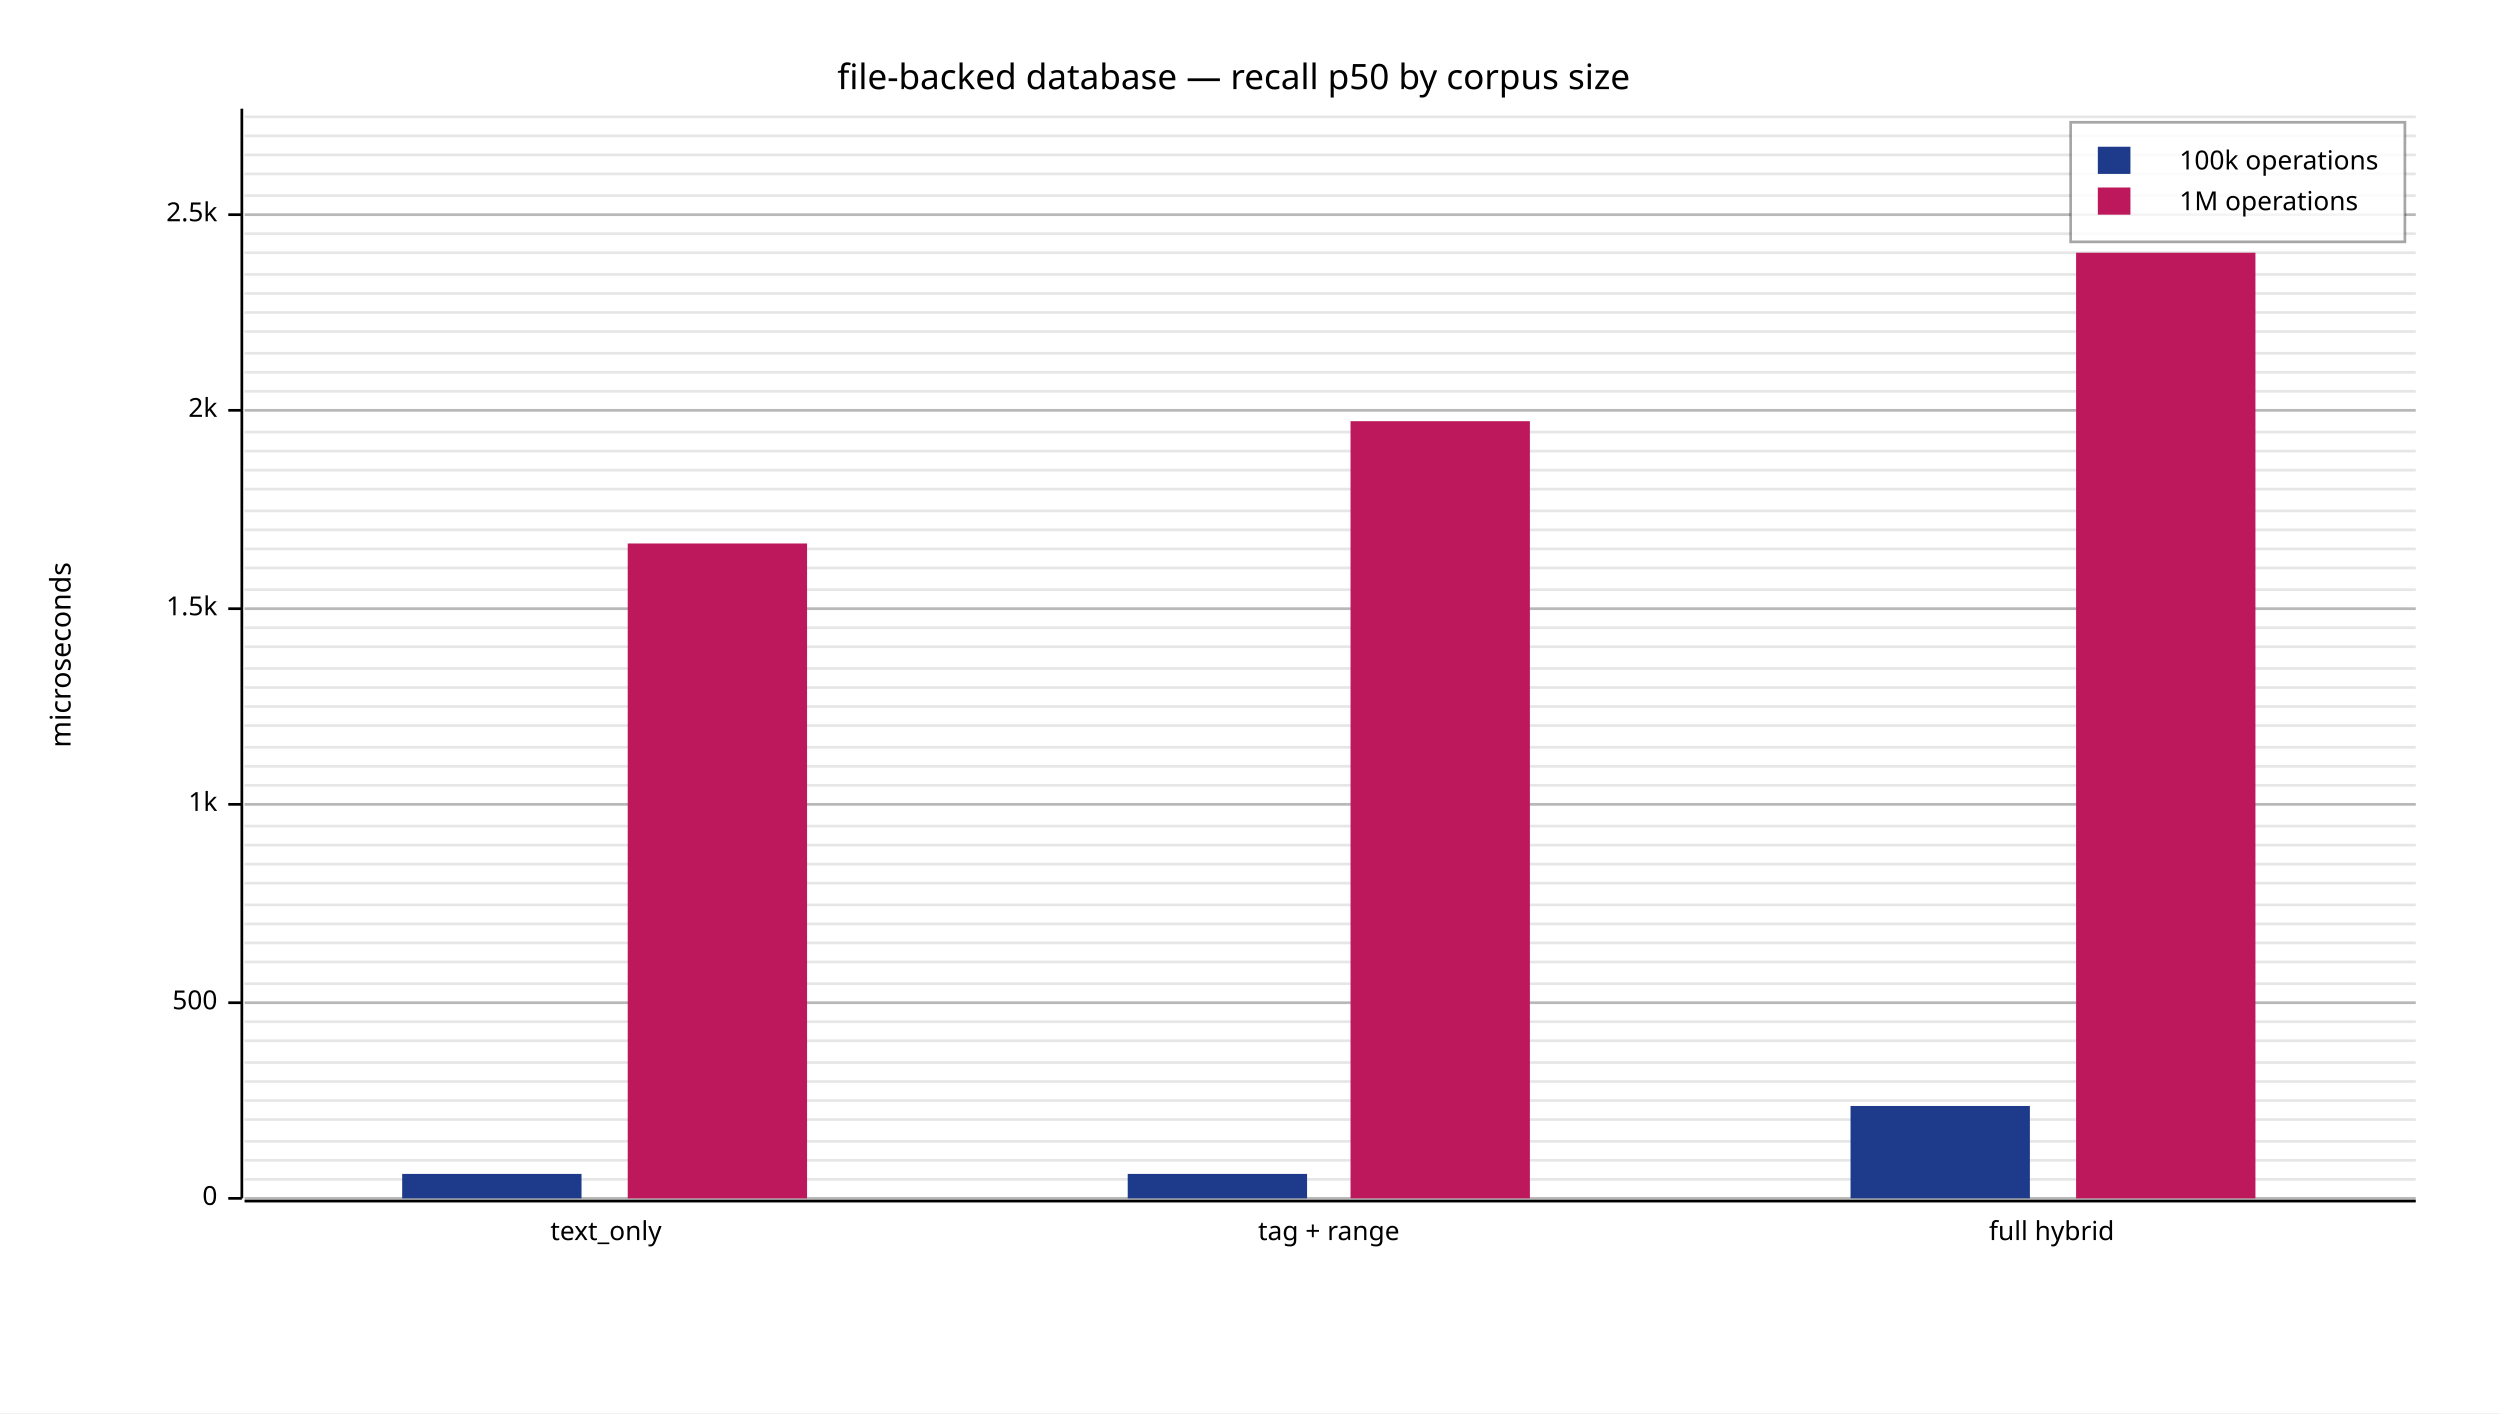
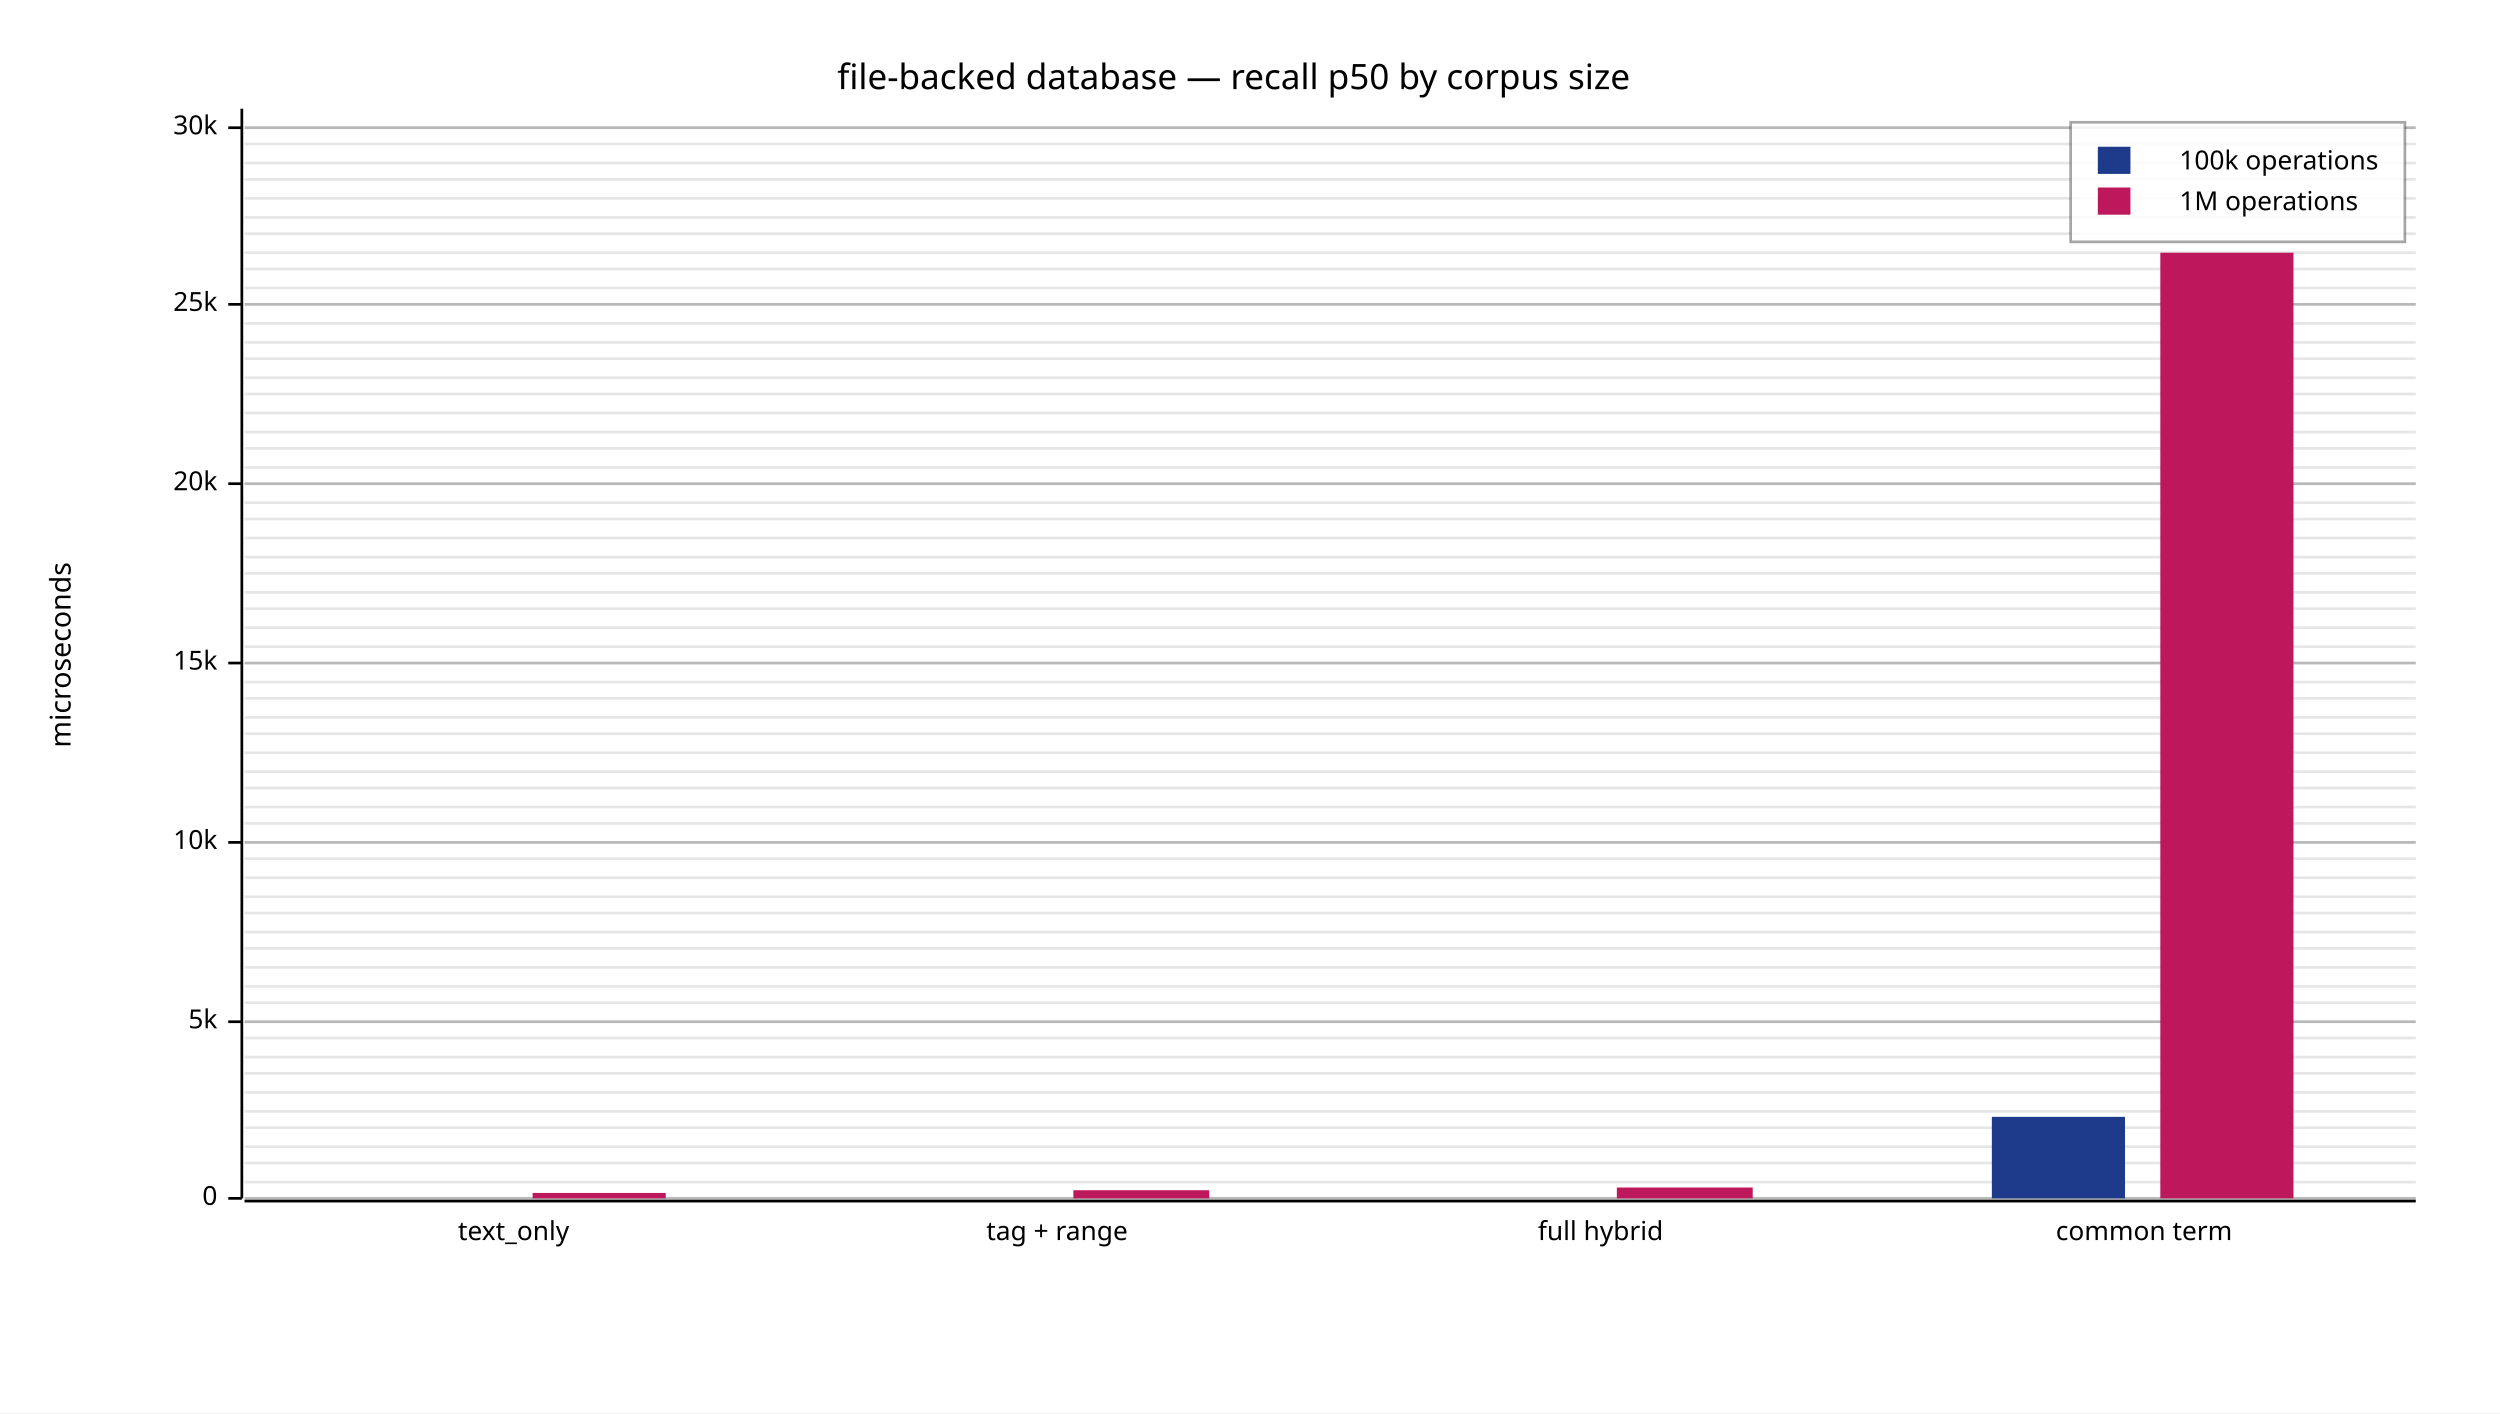
<svg xmlns="http://www.w3.org/2000/svg" width="920" height="520" viewBox="0 0 920 520">
  <rect x="0" y="0" width="920" height="520" opacity="1" fill="#FFFFFF" stroke="none" />
  <text x="454" y="23" dy="0.76em" text-anchor="middle" font-family="sans-serif" font-size="12.903" opacity="1" fill="#000000">
file-backed database — recall p50 by corpus size
</text>
  <line opacity="0.1" stroke="#000000" stroke-width="1" x1="90" y1="441" x2="889" y2="441" />
-   <line opacity="0.1" stroke="#000000" stroke-width="1" x1="90" y1="434" x2="889" y2="434" />
-   <line opacity="0.1" stroke="#000000" stroke-width="1" x1="90" y1="427" x2="889" y2="427" />
-   <line opacity="0.1" stroke="#000000" stroke-width="1" x1="90" y1="420" x2="889" y2="420" />
-   <line opacity="0.1" stroke="#000000" stroke-width="1" x1="90" y1="412" x2="889" y2="412" />
-   <line opacity="0.1" stroke="#000000" stroke-width="1" x1="90" y1="405" x2="889" y2="405" />
-   <line opacity="0.1" stroke="#000000" stroke-width="1" x1="90" y1="398" x2="889" y2="398" />
-   <line opacity="0.1" stroke="#000000" stroke-width="1" x1="90" y1="391" x2="889" y2="391" />
-   <line opacity="0.1" stroke="#000000" stroke-width="1" x1="90" y1="383" x2="889" y2="383" />
+   <line opacity="0.1" stroke="#000000" stroke-width="1" x1="90" y1="435" x2="889" y2="435" />
+   <line opacity="0.1" stroke="#000000" stroke-width="1" x1="90" y1="428" x2="889" y2="428" />
+   <line opacity="0.1" stroke="#000000" stroke-width="1" x1="90" y1="422" x2="889" y2="422" />
+   <line opacity="0.1" stroke="#000000" stroke-width="1" x1="90" y1="415" x2="889" y2="415" />
+   <line opacity="0.1" stroke="#000000" stroke-width="1" x1="90" y1="409" x2="889" y2="409" />
+   <line opacity="0.1" stroke="#000000" stroke-width="1" x1="90" y1="402" x2="889" y2="402" />
+   <line opacity="0.1" stroke="#000000" stroke-width="1" x1="90" y1="395" x2="889" y2="395" />
+   <line opacity="0.1" stroke="#000000" stroke-width="1" x1="90" y1="389" x2="889" y2="389" />
+   <line opacity="0.1" stroke="#000000" stroke-width="1" x1="90" y1="382" x2="889" y2="382" />
  <line opacity="0.1" stroke="#000000" stroke-width="1" x1="90" y1="376" x2="889" y2="376" />
  <line opacity="0.1" stroke="#000000" stroke-width="1" x1="90" y1="369" x2="889" y2="369" />
-   <line opacity="0.1" stroke="#000000" stroke-width="1" x1="90" y1="362" x2="889" y2="362" />
-   <line opacity="0.1" stroke="#000000" stroke-width="1" x1="90" y1="354" x2="889" y2="354" />
-   <line opacity="0.1" stroke="#000000" stroke-width="1" x1="90" y1="347" x2="889" y2="347" />
-   <line opacity="0.1" stroke="#000000" stroke-width="1" x1="90" y1="340" x2="889" y2="340" />
-   <line opacity="0.1" stroke="#000000" stroke-width="1" x1="90" y1="333" x2="889" y2="333" />
-   <line opacity="0.1" stroke="#000000" stroke-width="1" x1="90" y1="325" x2="889" y2="325" />
-   <line opacity="0.1" stroke="#000000" stroke-width="1" x1="90" y1="318" x2="889" y2="318" />
-   <line opacity="0.1" stroke="#000000" stroke-width="1" x1="90" y1="311" x2="889" y2="311" />
-   <line opacity="0.1" stroke="#000000" stroke-width="1" x1="90" y1="304" x2="889" y2="304" />
-   <line opacity="0.1" stroke="#000000" stroke-width="1" x1="90" y1="296" x2="889" y2="296" />
-   <line opacity="0.1" stroke="#000000" stroke-width="1" x1="90" y1="289" x2="889" y2="289" />
-   <line opacity="0.1" stroke="#000000" stroke-width="1" x1="90" y1="282" x2="889" y2="282" />
-   <line opacity="0.1" stroke="#000000" stroke-width="1" x1="90" y1="275" x2="889" y2="275" />
-   <line opacity="0.1" stroke="#000000" stroke-width="1" x1="90" y1="267" x2="889" y2="267" />
-   <line opacity="0.1" stroke="#000000" stroke-width="1" x1="90" y1="260" x2="889" y2="260" />
-   <line opacity="0.1" stroke="#000000" stroke-width="1" x1="90" y1="253" x2="889" y2="253" />
-   <line opacity="0.1" stroke="#000000" stroke-width="1" x1="90" y1="246" x2="889" y2="246" />
+   <line opacity="0.1" stroke="#000000" stroke-width="1" x1="90" y1="363" x2="889" y2="363" />
+   <line opacity="0.1" stroke="#000000" stroke-width="1" x1="90" y1="356" x2="889" y2="356" />
+   <line opacity="0.1" stroke="#000000" stroke-width="1" x1="90" y1="349" x2="889" y2="349" />
+   <line opacity="0.1" stroke="#000000" stroke-width="1" x1="90" y1="343" x2="889" y2="343" />
+   <line opacity="0.1" stroke="#000000" stroke-width="1" x1="90" y1="336" x2="889" y2="336" />
+   <line opacity="0.1" stroke="#000000" stroke-width="1" x1="90" y1="330" x2="889" y2="330" />
+   <line opacity="0.1" stroke="#000000" stroke-width="1" x1="90" y1="323" x2="889" y2="323" />
+   <line opacity="0.1" stroke="#000000" stroke-width="1" x1="90" y1="316" x2="889" y2="316" />
+   <line opacity="0.1" stroke="#000000" stroke-width="1" x1="90" y1="310" x2="889" y2="310" />
+   <line opacity="0.1" stroke="#000000" stroke-width="1" x1="90" y1="303" x2="889" y2="303" />
+   <line opacity="0.1" stroke="#000000" stroke-width="1" x1="90" y1="297" x2="889" y2="297" />
+   <line opacity="0.1" stroke="#000000" stroke-width="1" x1="90" y1="290" x2="889" y2="290" />
+   <line opacity="0.1" stroke="#000000" stroke-width="1" x1="90" y1="284" x2="889" y2="284" />
+   <line opacity="0.1" stroke="#000000" stroke-width="1" x1="90" y1="277" x2="889" y2="277" />
+   <line opacity="0.1" stroke="#000000" stroke-width="1" x1="90" y1="270" x2="889" y2="270" />
+   <line opacity="0.1" stroke="#000000" stroke-width="1" x1="90" y1="264" x2="889" y2="264" />
+   <line opacity="0.1" stroke="#000000" stroke-width="1" x1="90" y1="257" x2="889" y2="257" />
+   <line opacity="0.1" stroke="#000000" stroke-width="1" x1="90" y1="251" x2="889" y2="251" />
+   <line opacity="0.1" stroke="#000000" stroke-width="1" x1="90" y1="244" x2="889" y2="244" />
  <line opacity="0.1" stroke="#000000" stroke-width="1" x1="90" y1="238" x2="889" y2="238" />
  <line opacity="0.1" stroke="#000000" stroke-width="1" x1="90" y1="231" x2="889" y2="231" />
  <line opacity="0.1" stroke="#000000" stroke-width="1" x1="90" y1="224" x2="889" y2="224" />
-   <line opacity="0.1" stroke="#000000" stroke-width="1" x1="90" y1="217" x2="889" y2="217" />
-   <line opacity="0.1" stroke="#000000" stroke-width="1" x1="90" y1="209" x2="889" y2="209" />
-   <line opacity="0.1" stroke="#000000" stroke-width="1" x1="90" y1="202" x2="889" y2="202" />
-   <line opacity="0.1" stroke="#000000" stroke-width="1" x1="90" y1="195" x2="889" y2="195" />
-   <line opacity="0.1" stroke="#000000" stroke-width="1" x1="90" y1="188" x2="889" y2="188" />
-   <line opacity="0.1" stroke="#000000" stroke-width="1" x1="90" y1="180" x2="889" y2="180" />
-   <line opacity="0.1" stroke="#000000" stroke-width="1" x1="90" y1="173" x2="889" y2="173" />
-   <line opacity="0.1" stroke="#000000" stroke-width="1" x1="90" y1="166" x2="889" y2="166" />
+   <line opacity="0.1" stroke="#000000" stroke-width="1" x1="90" y1="218" x2="889" y2="218" />
+   <line opacity="0.1" stroke="#000000" stroke-width="1" x1="90" y1="211" x2="889" y2="211" />
+   <line opacity="0.1" stroke="#000000" stroke-width="1" x1="90" y1="205" x2="889" y2="205" />
+   <line opacity="0.1" stroke="#000000" stroke-width="1" x1="90" y1="198" x2="889" y2="198" />
+   <line opacity="0.1" stroke="#000000" stroke-width="1" x1="90" y1="191" x2="889" y2="191" />
+   <line opacity="0.1" stroke="#000000" stroke-width="1" x1="90" y1="185" x2="889" y2="185" />
+   <line opacity="0.1" stroke="#000000" stroke-width="1" x1="90" y1="178" x2="889" y2="178" />
+   <line opacity="0.1" stroke="#000000" stroke-width="1" x1="90" y1="172" x2="889" y2="172" />
+   <line opacity="0.1" stroke="#000000" stroke-width="1" x1="90" y1="165" x2="889" y2="165" />
  <line opacity="0.1" stroke="#000000" stroke-width="1" x1="90" y1="159" x2="889" y2="159" />
-   <line opacity="0.1" stroke="#000000" stroke-width="1" x1="90" y1="151" x2="889" y2="151" />
-   <line opacity="0.1" stroke="#000000" stroke-width="1" x1="90" y1="144" x2="889" y2="144" />
-   <line opacity="0.1" stroke="#000000" stroke-width="1" x1="90" y1="137" x2="889" y2="137" />
-   <line opacity="0.1" stroke="#000000" stroke-width="1" x1="90" y1="130" x2="889" y2="130" />
-   <line opacity="0.1" stroke="#000000" stroke-width="1" x1="90" y1="122" x2="889" y2="122" />
-   <line opacity="0.1" stroke="#000000" stroke-width="1" x1="90" y1="115" x2="889" y2="115" />
-   <line opacity="0.1" stroke="#000000" stroke-width="1" x1="90" y1="108" x2="889" y2="108" />
-   <line opacity="0.1" stroke="#000000" stroke-width="1" x1="90" y1="101" x2="889" y2="101" />
+   <line opacity="0.1" stroke="#000000" stroke-width="1" x1="90" y1="152" x2="889" y2="152" />
+   <line opacity="0.1" stroke="#000000" stroke-width="1" x1="90" y1="145" x2="889" y2="145" />
+   <line opacity="0.1" stroke="#000000" stroke-width="1" x1="90" y1="139" x2="889" y2="139" />
+   <line opacity="0.1" stroke="#000000" stroke-width="1" x1="90" y1="132" x2="889" y2="132" />
+   <line opacity="0.1" stroke="#000000" stroke-width="1" x1="90" y1="126" x2="889" y2="126" />
+   <line opacity="0.1" stroke="#000000" stroke-width="1" x1="90" y1="119" x2="889" y2="119" />
+   <line opacity="0.1" stroke="#000000" stroke-width="1" x1="90" y1="112" x2="889" y2="112" />
+   <line opacity="0.1" stroke="#000000" stroke-width="1" x1="90" y1="106" x2="889" y2="106" />
+   <line opacity="0.1" stroke="#000000" stroke-width="1" x1="90" y1="99" x2="889" y2="99" />
  <line opacity="0.1" stroke="#000000" stroke-width="1" x1="90" y1="93" x2="889" y2="93" />
  <line opacity="0.1" stroke="#000000" stroke-width="1" x1="90" y1="86" x2="889" y2="86" />
-   <line opacity="0.1" stroke="#000000" stroke-width="1" x1="90" y1="79" x2="889" y2="79" />
-   <line opacity="0.1" stroke="#000000" stroke-width="1" x1="90" y1="72" x2="889" y2="72" />
-   <line opacity="0.1" stroke="#000000" stroke-width="1" x1="90" y1="64" x2="889" y2="64" />
-   <line opacity="0.1" stroke="#000000" stroke-width="1" x1="90" y1="57" x2="889" y2="57" />
-   <line opacity="0.1" stroke="#000000" stroke-width="1" x1="90" y1="50" x2="889" y2="50" />
-   <line opacity="0.1" stroke="#000000" stroke-width="1" x1="90" y1="43" x2="889" y2="43" />
+   <line opacity="0.1" stroke="#000000" stroke-width="1" x1="90" y1="80" x2="889" y2="80" />
+   <line opacity="0.1" stroke="#000000" stroke-width="1" x1="90" y1="73" x2="889" y2="73" />
+   <line opacity="0.1" stroke="#000000" stroke-width="1" x1="90" y1="66" x2="889" y2="66" />
+   <line opacity="0.1" stroke="#000000" stroke-width="1" x1="90" y1="60" x2="889" y2="60" />
+   <line opacity="0.1" stroke="#000000" stroke-width="1" x1="90" y1="53" x2="889" y2="53" />
+   <line opacity="0.1" stroke="#000000" stroke-width="1" x1="90" y1="47" x2="889" y2="47" />
  <text x="18" y="241" dy="0.76em" text-anchor="middle" font-family="sans-serif" font-size="10.484" opacity="1" fill="#000000" transform="rotate(270, 18, 241)">
microseconds
</text>
  <line opacity="0.2" stroke="#000000" stroke-width="1" x1="90" y1="441" x2="889" y2="441" />
-   <line opacity="0.2" stroke="#000000" stroke-width="1" x1="90" y1="369" x2="889" y2="369" />
-   <line opacity="0.2" stroke="#000000" stroke-width="1" x1="90" y1="296" x2="889" y2="296" />
-   <line opacity="0.2" stroke="#000000" stroke-width="1" x1="90" y1="224" x2="889" y2="224" />
-   <line opacity="0.2" stroke="#000000" stroke-width="1" x1="90" y1="151" x2="889" y2="151" />
-   <line opacity="0.2" stroke="#000000" stroke-width="1" x1="90" y1="79" x2="889" y2="79" />
+   <line opacity="0.2" stroke="#000000" stroke-width="1" x1="90" y1="376" x2="889" y2="376" />
+   <line opacity="0.2" stroke="#000000" stroke-width="1" x1="90" y1="310" x2="889" y2="310" />
+   <line opacity="0.2" stroke="#000000" stroke-width="1" x1="90" y1="244" x2="889" y2="244" />
+   <line opacity="0.2" stroke="#000000" stroke-width="1" x1="90" y1="178" x2="889" y2="178" />
+   <line opacity="0.2" stroke="#000000" stroke-width="1" x1="90" y1="112" x2="889" y2="112" />
+   <line opacity="0.2" stroke="#000000" stroke-width="1" x1="90" y1="47" x2="889" y2="47" />
  <polyline fill="none" opacity="1" stroke="#000000" stroke-width="1" points="89,40 89,441 " />
  <text x="80" y="441" dy="0.5ex" text-anchor="end" font-family="sans-serif" font-size="9.677" opacity="1" fill="#000000">
0
</text>
  <polyline fill="none" opacity="1" stroke="#000000" stroke-width="1" points="84,441 89,441 " />
-   <text x="80" y="369" dy="0.5ex" text-anchor="end" font-family="sans-serif" font-size="9.677" opacity="1" fill="#000000">
- 500
+   <text x="80" y="376" dy="0.5ex" text-anchor="end" font-family="sans-serif" font-size="9.677" opacity="1" fill="#000000">
+ 5k
</text>
-   <polyline fill="none" opacity="1" stroke="#000000" stroke-width="1" points="84,369 89,369 " />
-   <text x="80" y="296" dy="0.5ex" text-anchor="end" font-family="sans-serif" font-size="9.677" opacity="1" fill="#000000">
- 1k
+   <polyline fill="none" opacity="1" stroke="#000000" stroke-width="1" points="84,376 89,376 " />
+   <text x="80" y="310" dy="0.5ex" text-anchor="end" font-family="sans-serif" font-size="9.677" opacity="1" fill="#000000">
+ 10k
</text>
-   <polyline fill="none" opacity="1" stroke="#000000" stroke-width="1" points="84,296 89,296 " />
-   <text x="80" y="224" dy="0.5ex" text-anchor="end" font-family="sans-serif" font-size="9.677" opacity="1" fill="#000000">
- 1.5k
+   <polyline fill="none" opacity="1" stroke="#000000" stroke-width="1" points="84,310 89,310 " />
+   <text x="80" y="244" dy="0.5ex" text-anchor="end" font-family="sans-serif" font-size="9.677" opacity="1" fill="#000000">
+ 15k
</text>
-   <polyline fill="none" opacity="1" stroke="#000000" stroke-width="1" points="84,224 89,224 " />
-   <text x="80" y="151" dy="0.5ex" text-anchor="end" font-family="sans-serif" font-size="9.677" opacity="1" fill="#000000">
- 2k
+   <polyline fill="none" opacity="1" stroke="#000000" stroke-width="1" points="84,244 89,244 " />
+   <text x="80" y="178" dy="0.5ex" text-anchor="end" font-family="sans-serif" font-size="9.677" opacity="1" fill="#000000">
+ 20k
</text>
-   <polyline fill="none" opacity="1" stroke="#000000" stroke-width="1" points="84,151 89,151 " />
-   <text x="80" y="79" dy="0.5ex" text-anchor="end" font-family="sans-serif" font-size="9.677" opacity="1" fill="#000000">
- 2.5k
+   <polyline fill="none" opacity="1" stroke="#000000" stroke-width="1" points="84,178 89,178 " />
+   <text x="80" y="112" dy="0.5ex" text-anchor="end" font-family="sans-serif" font-size="9.677" opacity="1" fill="#000000">
+ 25k
</text>
-   <polyline fill="none" opacity="1" stroke="#000000" stroke-width="1" points="84,79 89,79 " />
+   <polyline fill="none" opacity="1" stroke="#000000" stroke-width="1" points="84,112 89,112 " />
+   <text x="80" y="47" dy="0.5ex" text-anchor="end" font-family="sans-serif" font-size="9.677" opacity="1" fill="#000000">
+ 30k
+ </text>
+   <polyline fill="none" opacity="1" stroke="#000000" stroke-width="1" points="84,47 89,47 " />
  <polyline fill="none" opacity="1" stroke="#000000" stroke-width="1" points="90,442 889,442 " />
-   <rect x="148" y="432" width="66" height="9" opacity="1" fill="#1E3A8A" stroke="none" />
-   <rect x="415" y="432" width="66" height="9" opacity="1" fill="#1E3A8A" stroke="none" />
-   <rect x="681" y="407" width="66" height="34" opacity="1" fill="#1E3A8A" stroke="none" />
-   <rect x="231" y="200" width="66" height="241" opacity="1" fill="#BE185D" stroke="none" />
-   <rect x="497" y="155" width="66" height="286" opacity="1" fill="#BE185D" stroke="none" />
-   <rect x="764" y="93" width="66" height="348" opacity="1" fill="#BE185D" stroke="none" />
+   <rect x="134" y="441" width="49" height="0" opacity="1" fill="#1E3A8A" stroke="none" />
+   <rect x="333" y="441" width="50" height="0" opacity="1" fill="#1E3A8A" stroke="none" />
+   <rect x="533" y="441" width="50" height="0" opacity="1" fill="#1E3A8A" stroke="none" />
+   <rect x="733" y="411" width="49" height="30" opacity="1" fill="#1E3A8A" stroke="none" />
+   <rect x="196" y="439" width="49" height="2" opacity="1" fill="#BE185D" stroke="none" />
+   <rect x="395" y="438" width="50" height="3" opacity="1" fill="#BE185D" stroke="none" />
+   <rect x="595" y="437" width="50" height="4" opacity="1" fill="#BE185D" stroke="none" />
+   <rect x="795" y="93" width="49" height="348" opacity="1" fill="#BE185D" stroke="none" />
  <rect x="762" y="45" width="123" height="44" opacity="0.85" fill="#FFFFFF" stroke="none" />
  <rect x="762" y="45" width="123" height="44" opacity="0.35" fill="none" stroke="#000000" />
  <text x="802" y="55" dy="0.76em" text-anchor="start" font-family="sans-serif" font-size="9.677" opacity="1" fill="#000000">
100k operations
</text>
  <text x="802" y="70" dy="0.76em" text-anchor="start" font-family="sans-serif" font-size="9.677" opacity="1" fill="#000000">
1M operations
</text>
  <rect x="772" y="54" width="12" height="10" opacity="1" fill="#1E3A8A" stroke="none" />
  <rect x="772" y="69" width="12" height="10" opacity="1" fill="#BE185D" stroke="none" />
-   <text x="223" y="449" dy="0.76em" text-anchor="middle" font-family="sans-serif" font-size="9.677" opacity="1" fill="#000000">
+   <text x="189" y="449" dy="0.76em" text-anchor="middle" font-family="sans-serif" font-size="9.677" opacity="1" fill="#000000">
text_only
</text>
-   <text x="489" y="449" dy="0.76em" text-anchor="middle" font-family="sans-serif" font-size="9.677" opacity="1" fill="#000000">
+   <text x="389" y="449" dy="0.76em" text-anchor="middle" font-family="sans-serif" font-size="9.677" opacity="1" fill="#000000">
tag + range
</text>
-   <text x="755" y="449" dy="0.76em" text-anchor="middle" font-family="sans-serif" font-size="9.677" opacity="1" fill="#000000">
+   <text x="589" y="449" dy="0.76em" text-anchor="middle" font-family="sans-serif" font-size="9.677" opacity="1" fill="#000000">
full hybrid
</text>
+   <text x="789" y="449" dy="0.76em" text-anchor="middle" font-family="sans-serif" font-size="9.677" opacity="1" fill="#000000">
+ common term
+ </text>
</svg>
